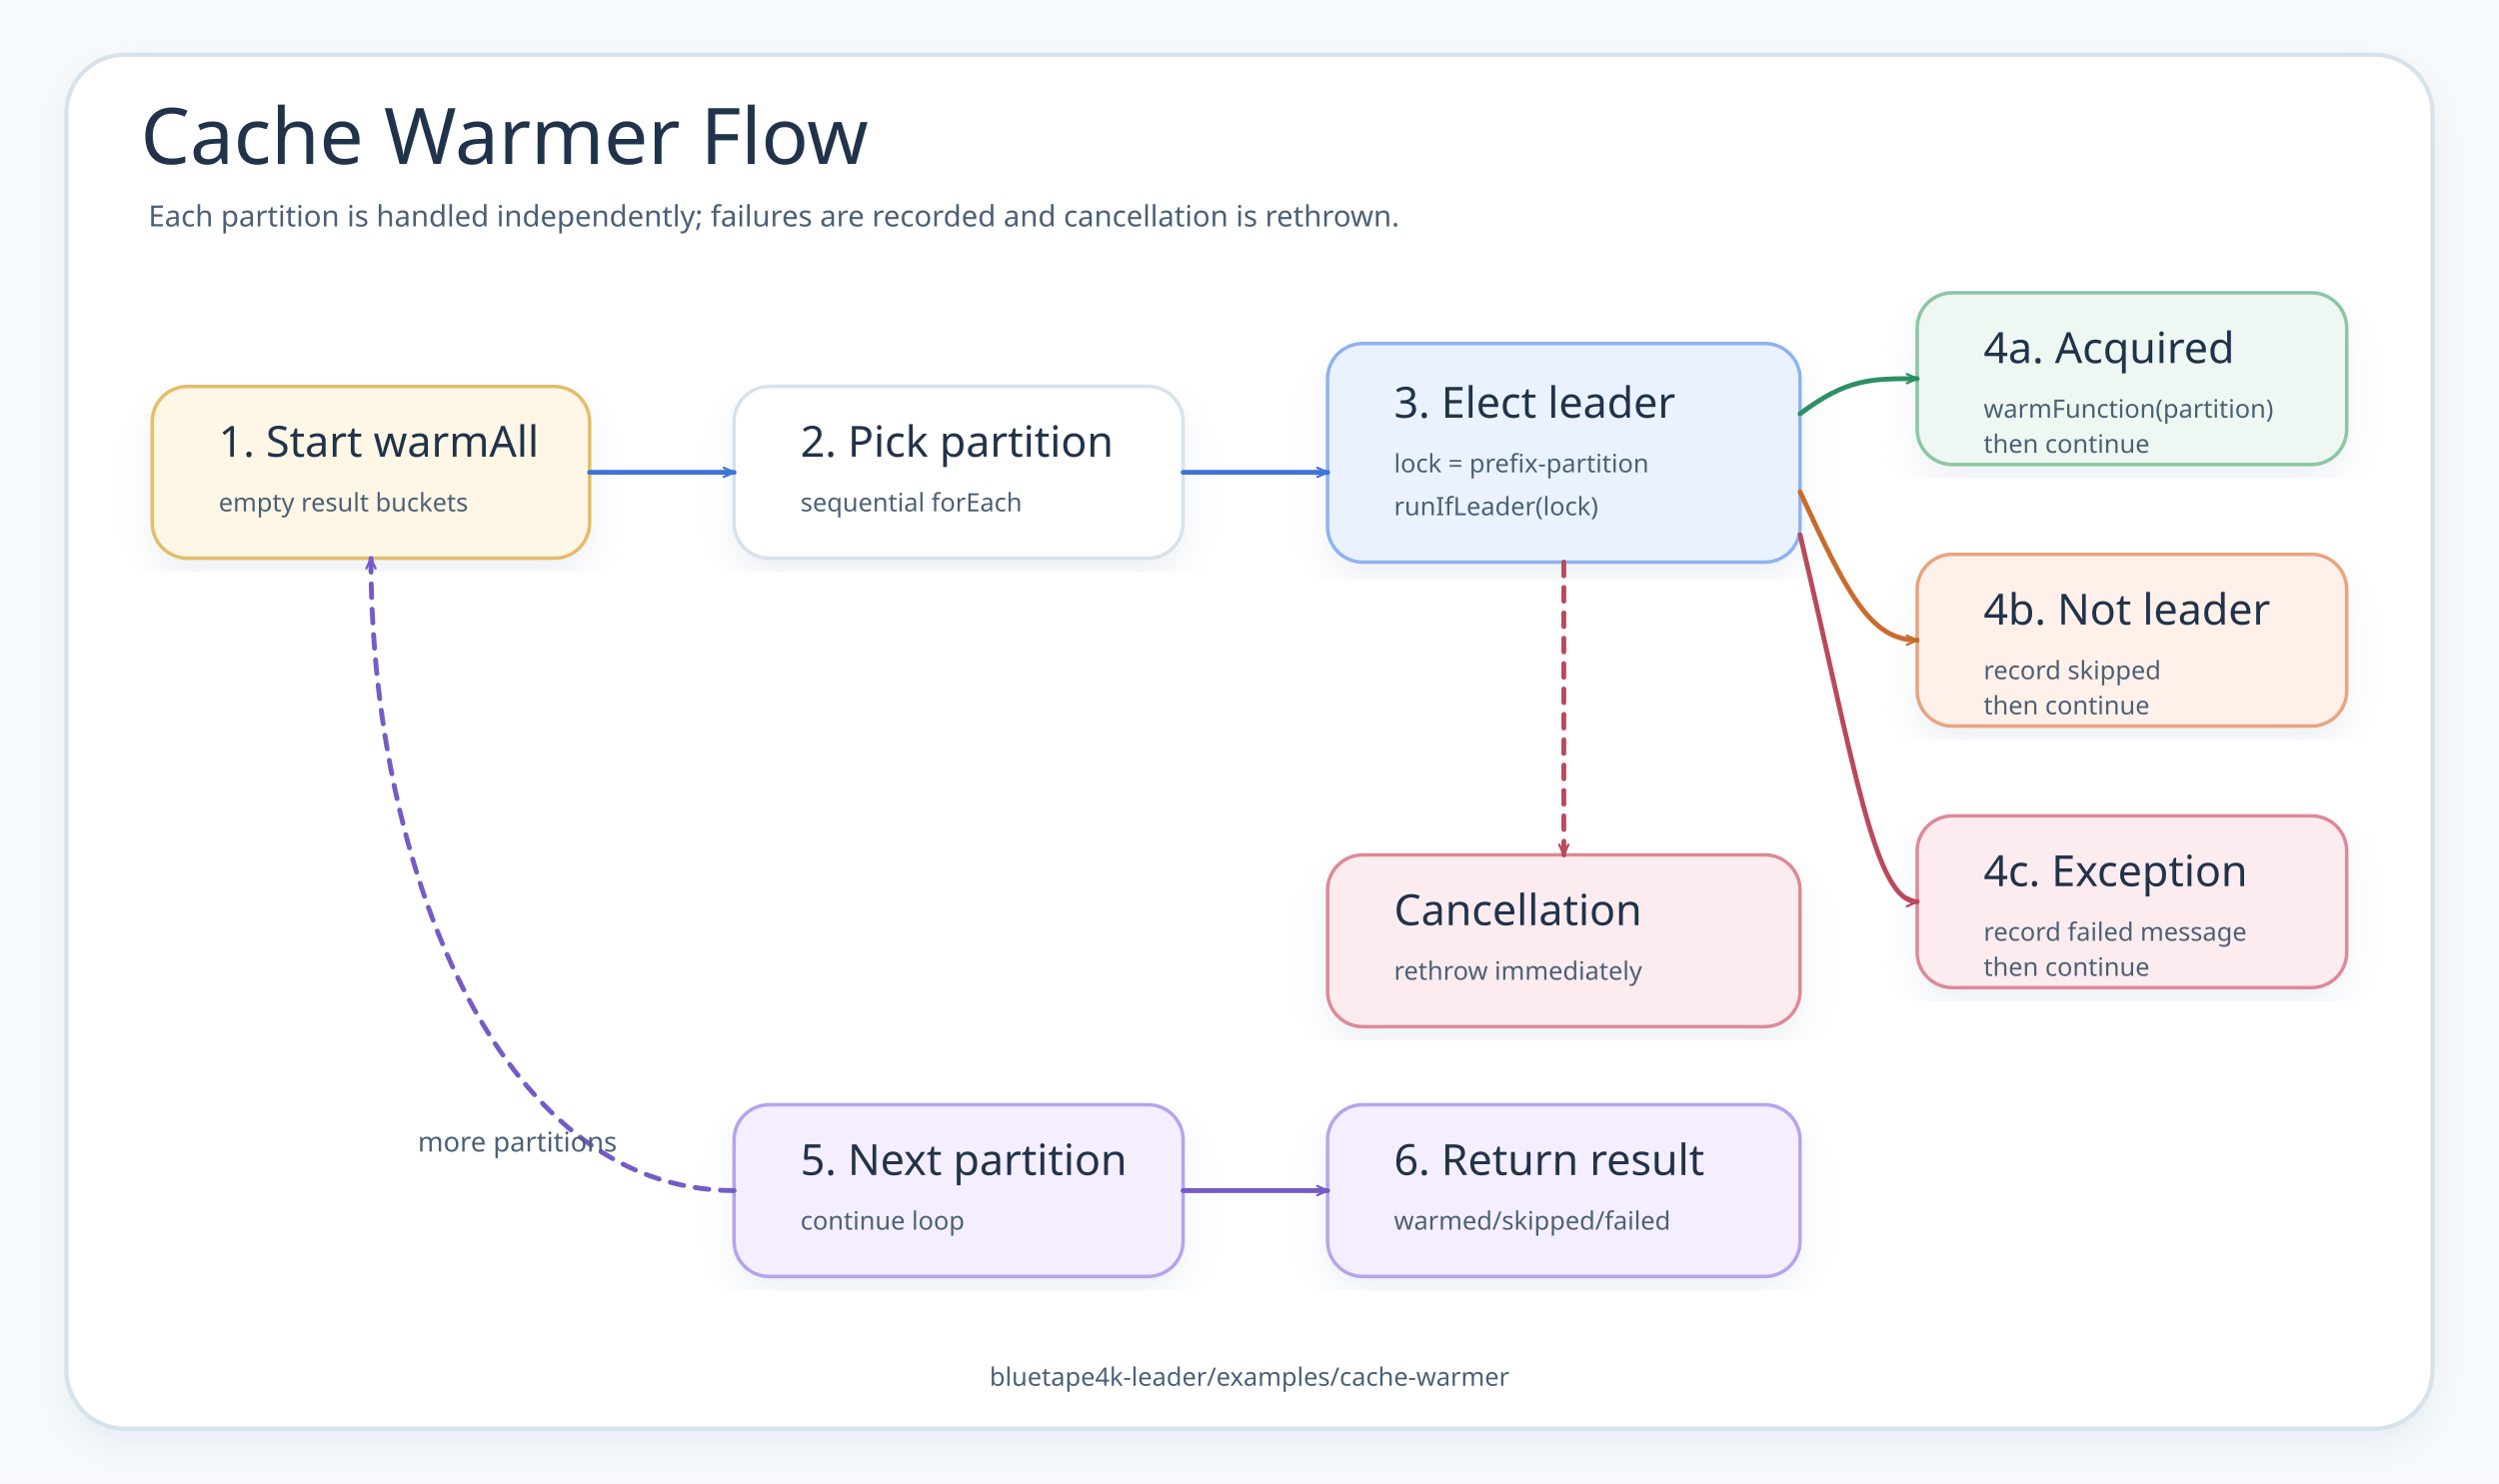
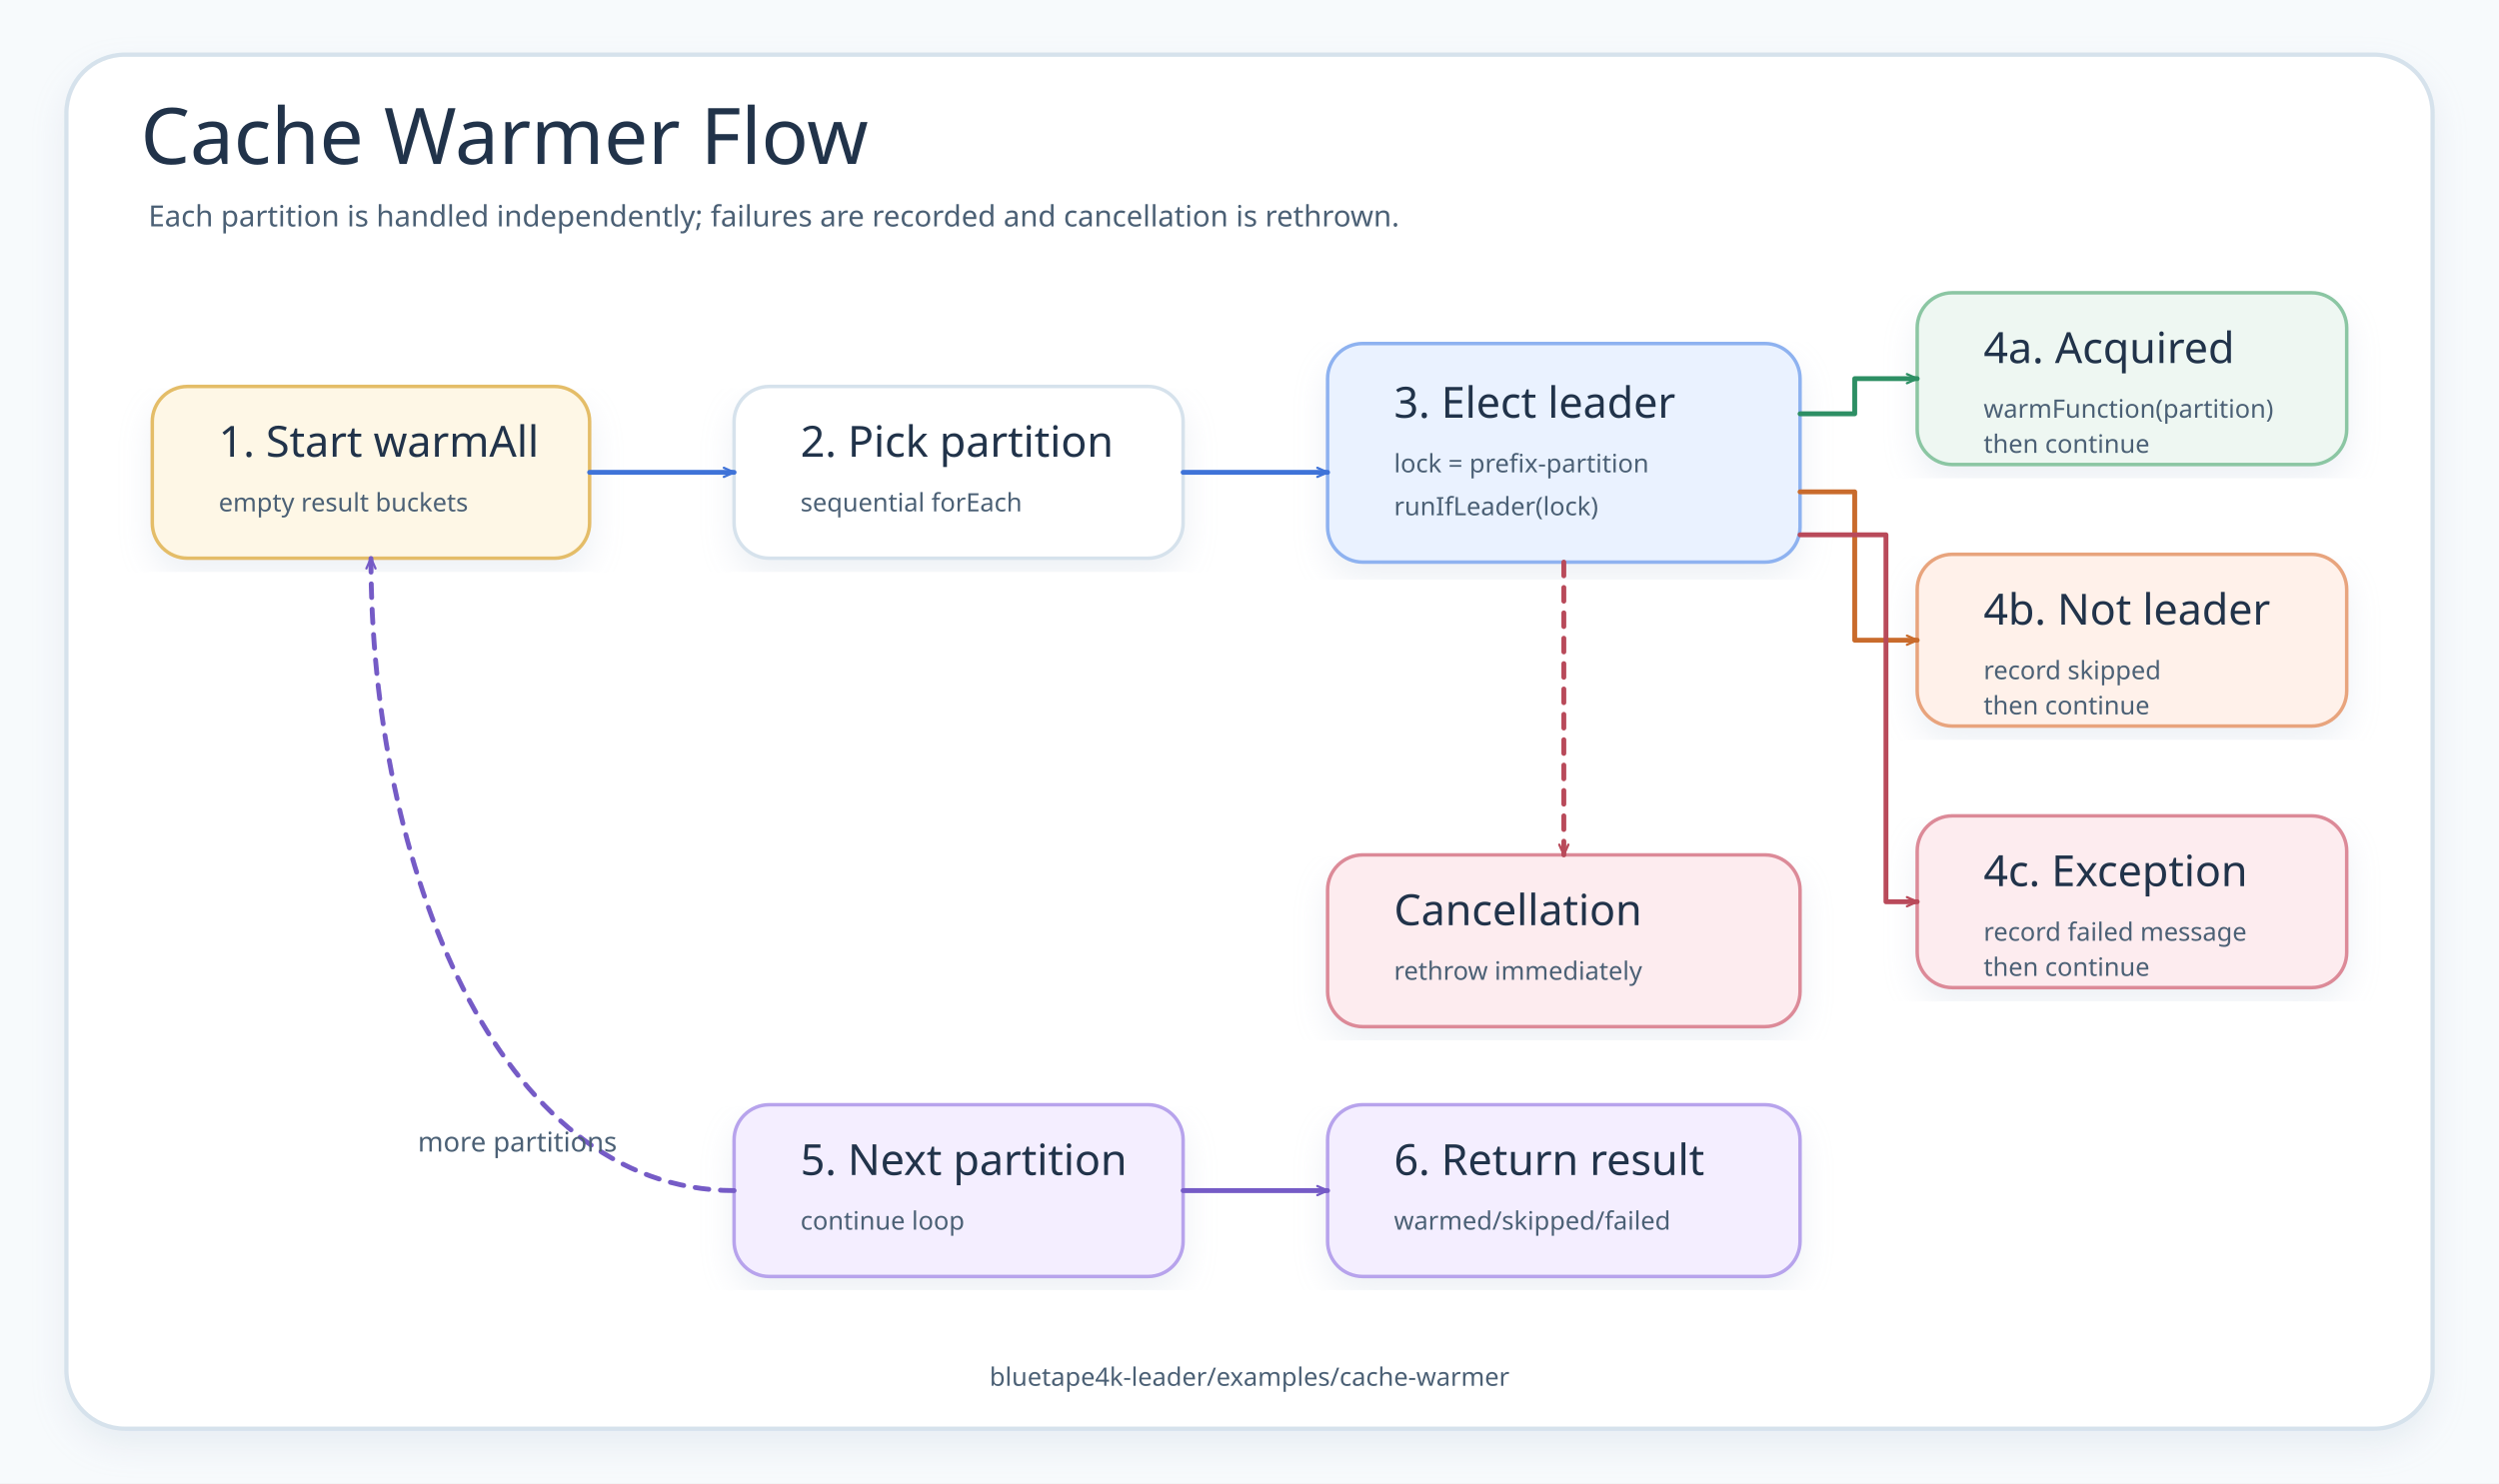
<svg xmlns="http://www.w3.org/2000/svg" width="1280" height="760" viewBox="0 0 1280 760" role="img" aria-labelledby="title desc" data-source-read="examples/cache-warmer/README.md; examples/cache-warmer/src/main/kotlin/io/bluetape4k/leader/examples/warmer/CachePartitionWarmer.kt; examples/cache-warmer/src/test/kotlin/io/bluetape4k/leader/examples/warmer/CachePartitionWarmerTest.kt">
  <defs>
    <marker id="arrow-blue" viewBox="0 0 12 12" markerWidth="7" markerHeight="7" refX="10" refY="6" orient="auto" markerUnits="userSpaceOnUse">
      <path d="M 1 2 L 10 6 L 1 10" fill="none" stroke="#3F73D8" stroke-width="2" stroke-linecap="round" stroke-linejoin="round" />
    </marker>
    <marker id="arrow-green" viewBox="0 0 12 12" markerWidth="7" markerHeight="7" refX="10" refY="6" orient="auto" markerUnits="userSpaceOnUse">
      <path d="M 1 2 L 10 6 L 1 10" fill="none" stroke="#2D8F64" stroke-width="2" stroke-linecap="round" stroke-linejoin="round" />
    </marker>
    <marker id="arrow-orange" viewBox="0 0 12 12" markerWidth="7" markerHeight="7" refX="10" refY="6" orient="auto" markerUnits="userSpaceOnUse">
      <path d="M 1 2 L 10 6 L 1 10" fill="none" stroke="#C96B2C" stroke-width="2" stroke-linecap="round" stroke-linejoin="round" />
    </marker>
    <marker id="arrow-red" viewBox="0 0 12 12" markerWidth="7" markerHeight="7" refX="10" refY="6" orient="auto" markerUnits="userSpaceOnUse">
      <path d="M 1 2 L 10 6 L 1 10" fill="none" stroke="#B94A5A" stroke-width="2" stroke-linecap="round" stroke-linejoin="round" />
    </marker>
    <marker id="arrow-purple" viewBox="0 0 12 12" markerWidth="7" markerHeight="7" refX="10" refY="6" orient="auto" markerUnits="userSpaceOnUse">
      <path d="M 1 2 L 10 6 L 1 10" fill="none" stroke="#755BC6" stroke-width="2" stroke-linecap="round" stroke-linejoin="round" />
    </marker>
    <filter id="shadow" x="-8%" y="-8%" width="116%" height="116%">
      <feDropShadow dx="0" dy="8" stdDeviation="8" flood-color="#B9C7D6" flood-opacity="0.24" />
    </filter>
    <style>
    .canvas{fill:#F7FAFC}.frame{fill:#FFFFFF;stroke:#D6E2EC;stroke-width:2.2;filter:url(#shadow)}
    .title{font-family:"Architects Daughter";font-size:40px;fill:#21334A}.subtitle,.label,.footer{font-family:"Comic Mono";fill:#4B6075}.subtitle{font-size:15px}.label{font-size:14px}.footer{font-size:13px}
    .step{fill:#FFFFFF;stroke:#D6E2EC;stroke-width:1.8;filter:url(#shadow)}.start{fill:#FEF7E6;stroke:#E4BD67}.decision{fill:#EAF2FF;stroke:#8EB2F0}.success{fill:#EEF7F2;stroke:#8BC6A3}.skip{fill:#FFF1EA;stroke:#E8A47D}.fail{fill:#FDECEF;stroke:#DC8A98}.done{fill:#F4EEFF;stroke:#B7A3EC}
    .stepTitle{font-family:"Architects Daughter";font-size:22px;fill:#21334A}.stepText{font-family:"Comic Mono";font-size:13px;fill:#4B6075}.route{fill:none;stroke-width:2.5;stroke-linecap:round;stroke-linejoin:round}.dash{stroke-dasharray:7 6}
  </style>
  </defs>
  <rect class="canvas" width="1280" height="760" />
  <rect class="frame" x="34" y="28" width="1212" height="704" rx="30" />
  <text class="title" x="72" y="84">Cache Warmer Flow</text>
  <text class="subtitle" x="76" y="116">Each partition is handled independently; failures are recorded and cancellation is rethrown.</text>
  <rect class="step start" x="78" y="198" width="224" height="88" rx="18" />
  <text class="stepTitle" x="112" y="234">1. Start warmAll</text>
  <text class="stepText" x="112" y="262">empty result buckets</text>
  <rect class="step" x="376" y="198" width="230" height="88" rx="18" />
  <text class="stepTitle" x="410" y="234">2. Pick partition</text>
  <text class="stepText" x="410" y="262">sequential forEach</text>
  <rect class="step decision" x="680" y="176" width="242" height="112" rx="18" />
  <text class="stepTitle" x="714" y="214">3. Elect leader</text>
  <text class="stepText" x="714" y="242">lock = prefix-partition</text>
  <text class="stepText" x="714" y="264">runIfLeader(lock)</text>
  <rect class="step success" x="982" y="150" width="220" height="88" rx="18" />
  <text class="stepTitle" x="1016" y="186">4a. Acquired</text>
  <text class="stepText" x="1016" y="214">warmFunction(partition)</text>
  <text class="stepText" x="1016" y="232">then continue</text>
  <rect class="step skip" x="982" y="284" width="220" height="88" rx="18" />
  <text class="stepTitle" x="1016" y="320">4b. Not leader</text>
  <text class="stepText" x="1016" y="348">record skipped</text>
  <text class="stepText" x="1016" y="366">then continue</text>
  <rect class="step fail" x="982" y="418" width="220" height="88" rx="18" />
  <text class="stepTitle" x="1016" y="454">4c. Exception</text>
  <text class="stepText" x="1016" y="482">record failed message</text>
  <text class="stepText" x="1016" y="500">then continue</text>
  <rect class="step fail" x="680" y="438" width="242" height="88" rx="18" />
  <text class="stepTitle" x="714" y="474">Cancellation</text>
  <text class="stepText" x="714" y="502">rethrow immediately</text>
  <rect class="step done" x="376" y="566" width="230" height="88" rx="18" />
  <text class="stepTitle" x="410" y="602">5. Next partition</text>
  <text class="stepText" x="410" y="630">continue loop</text>
  <rect class="step done" x="680" y="566" width="242" height="88" rx="18" />
  <text class="stepTitle" x="714" y="602">6. Return result</text>
  <text class="stepText" x="714" y="630">warmed/skipped/failed</text>
  <path class="route" d="M 302 242 L 376 242" stroke="#3F73D8" marker-end="url(#arrow-blue)" />
  <path class="route" d="M 606 242 L 680 242" stroke="#3F73D8" marker-end="url(#arrow-blue)" />
-   <path class="route" d="M 922 212 C 946 194 958 194 982 194" stroke="#2D8F64" marker-end="url(#arrow-green)" />
-   <path class="route" d="M 922 252 C 946 304 958 328 982 328" stroke="#C96B2C" marker-end="url(#arrow-orange)" />
-   <path class="route" d="M 922 274 C 950 392 960 462 982 462" stroke="#B94A5A" marker-end="url(#arrow-red)" />
+   <path class="route" d="M 922 212 L 950 212 L 950 194 L 982 194" stroke="#2D8F64" marker-end="url(#arrow-green)" />
+   <path class="route" d="M 922 252 L 950 252 L 950 328 L 982 328" stroke="#C96B2C" marker-end="url(#arrow-orange)" />
+   <path class="route" d="M 922 274 L 966 274 L 966 462 L 982 462" stroke="#B94A5A" marker-end="url(#arrow-red)" />
  <path class="route dash" d="M 801 288 L 801 438" stroke="#B94A5A" marker-end="url(#arrow-red)" />
  <path class="route dash" d="M 376 610 C 254 610 190 442 190 286" stroke="#755BC6" marker-end="url(#arrow-purple)" />
  <path class="route" d="M 606 610 L 680 610" stroke="#755BC6" marker-end="url(#arrow-purple)" />
  <text class="label" x="214" y="590">more partitions</text>
  <text class="footer" x="640" y="710" text-anchor="middle">bluetape4k-leader/examples/cache-warmer</text>
</svg>
